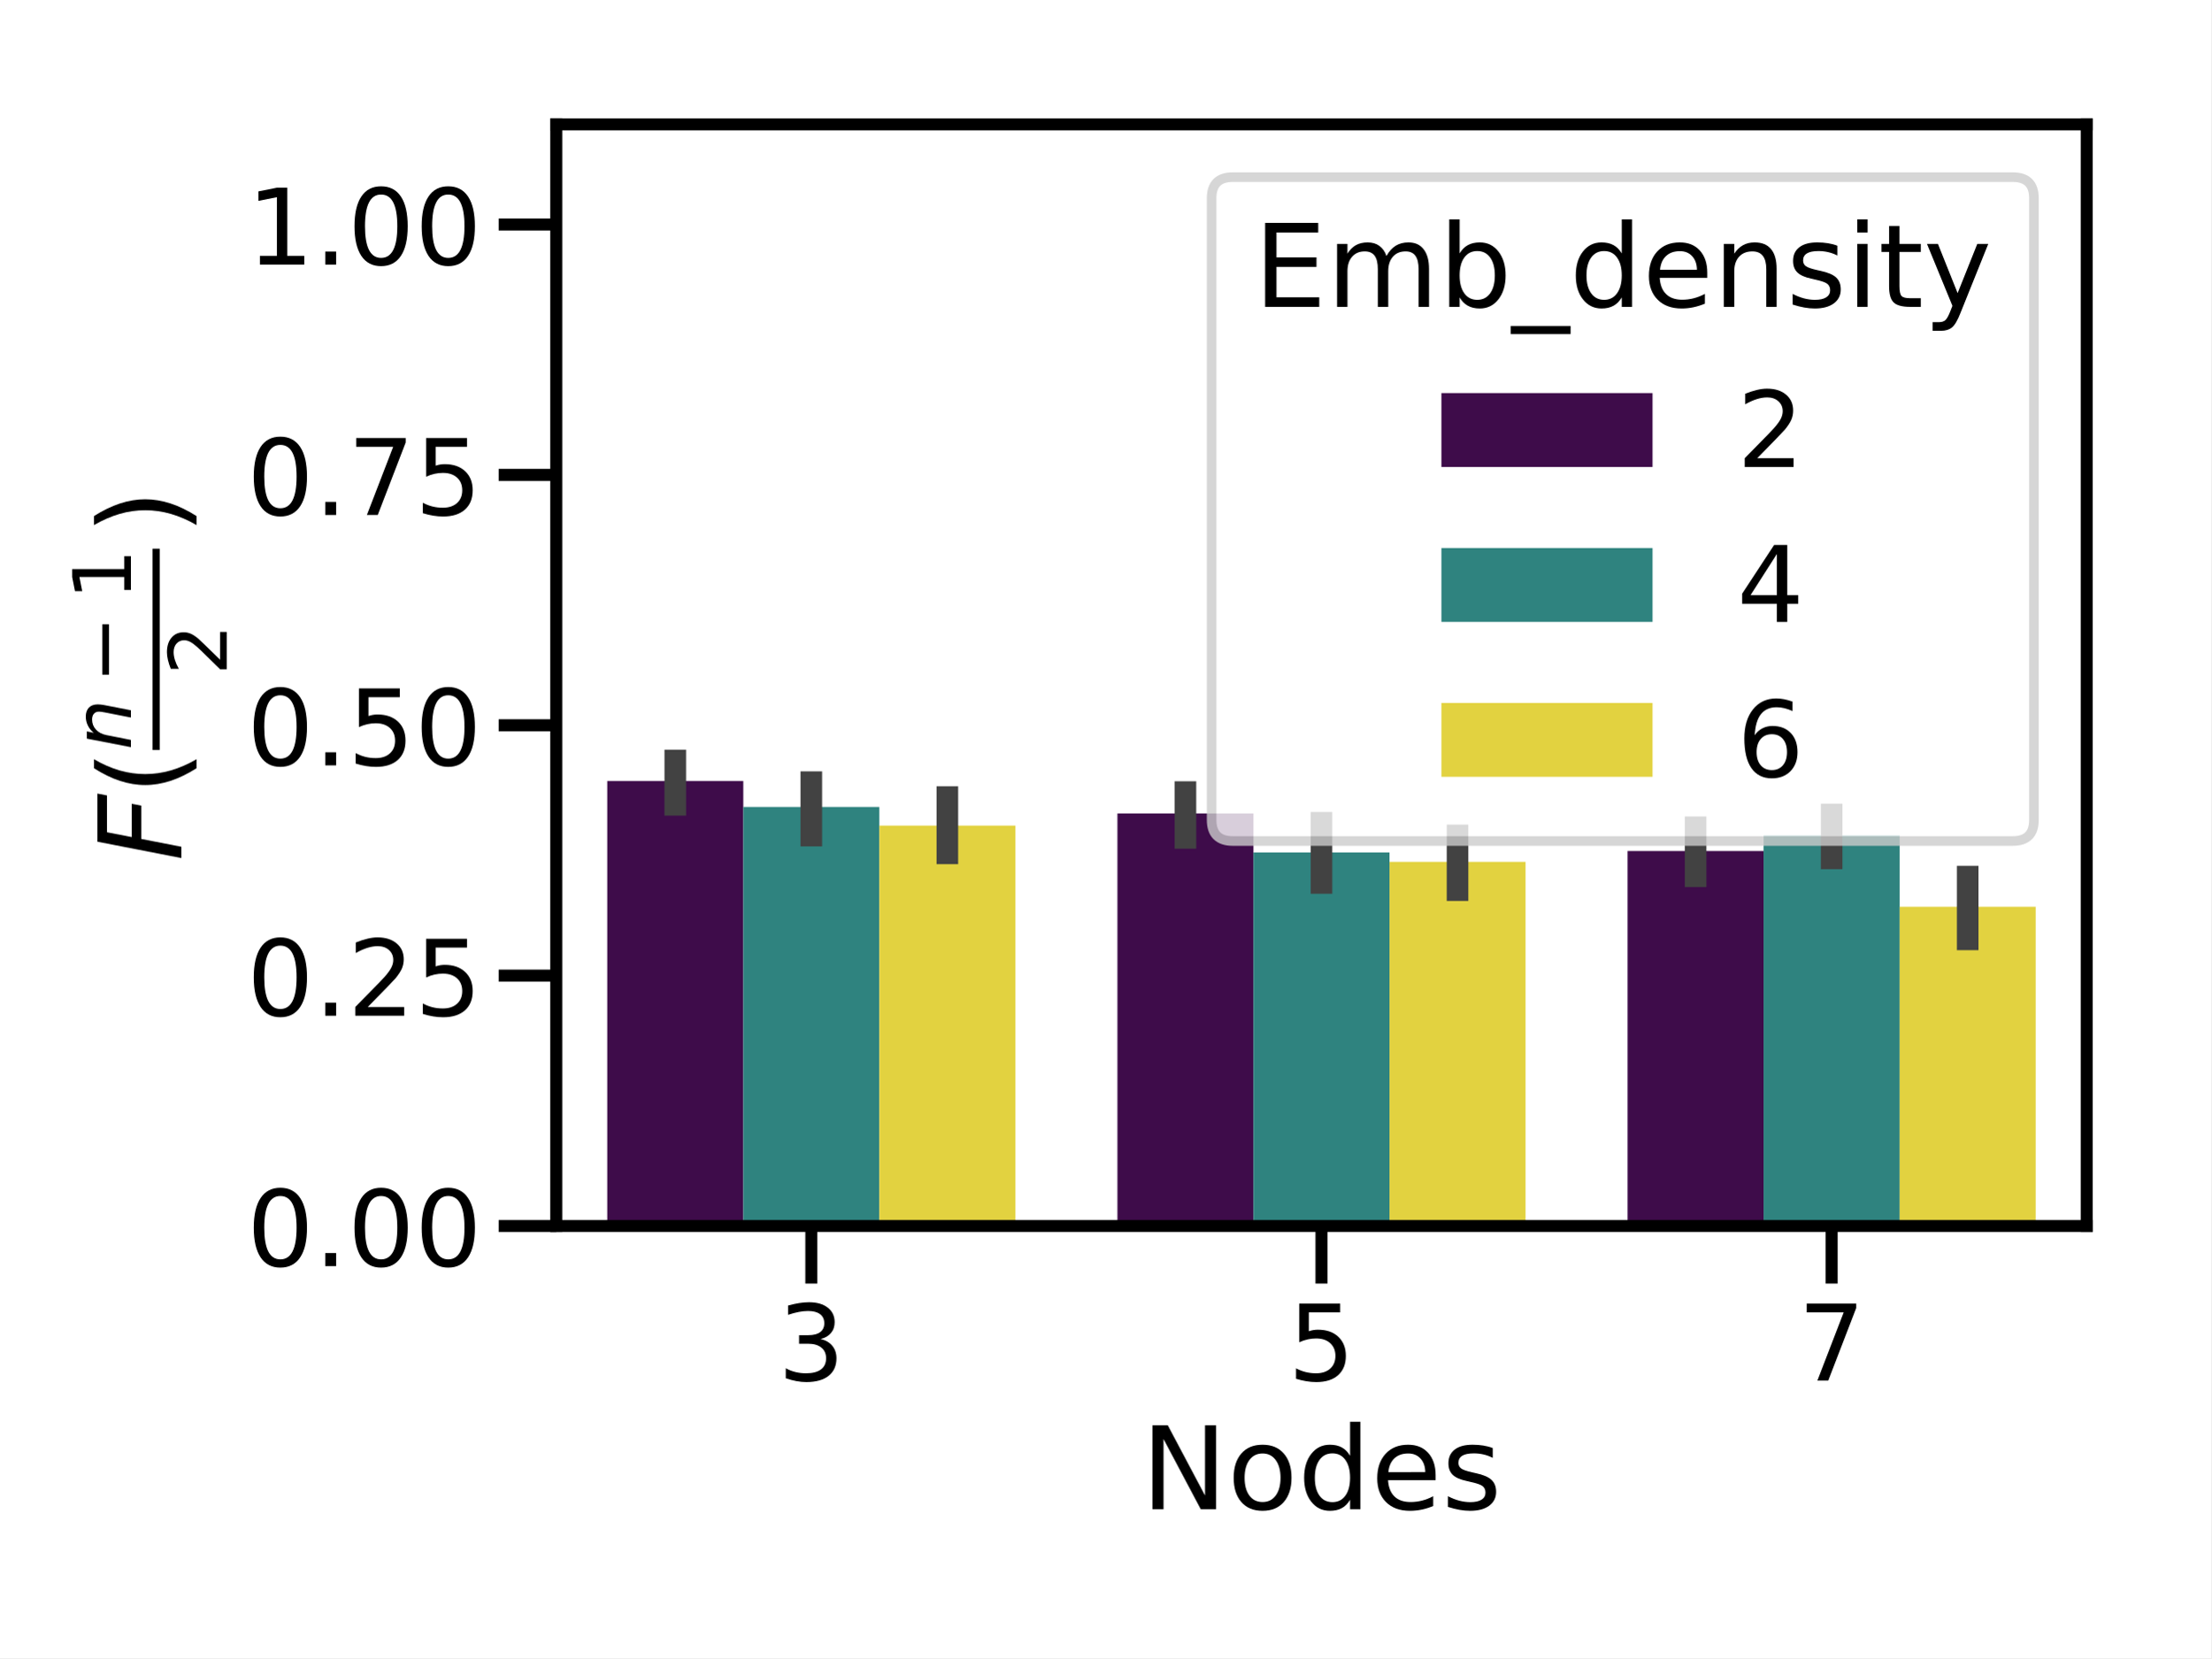
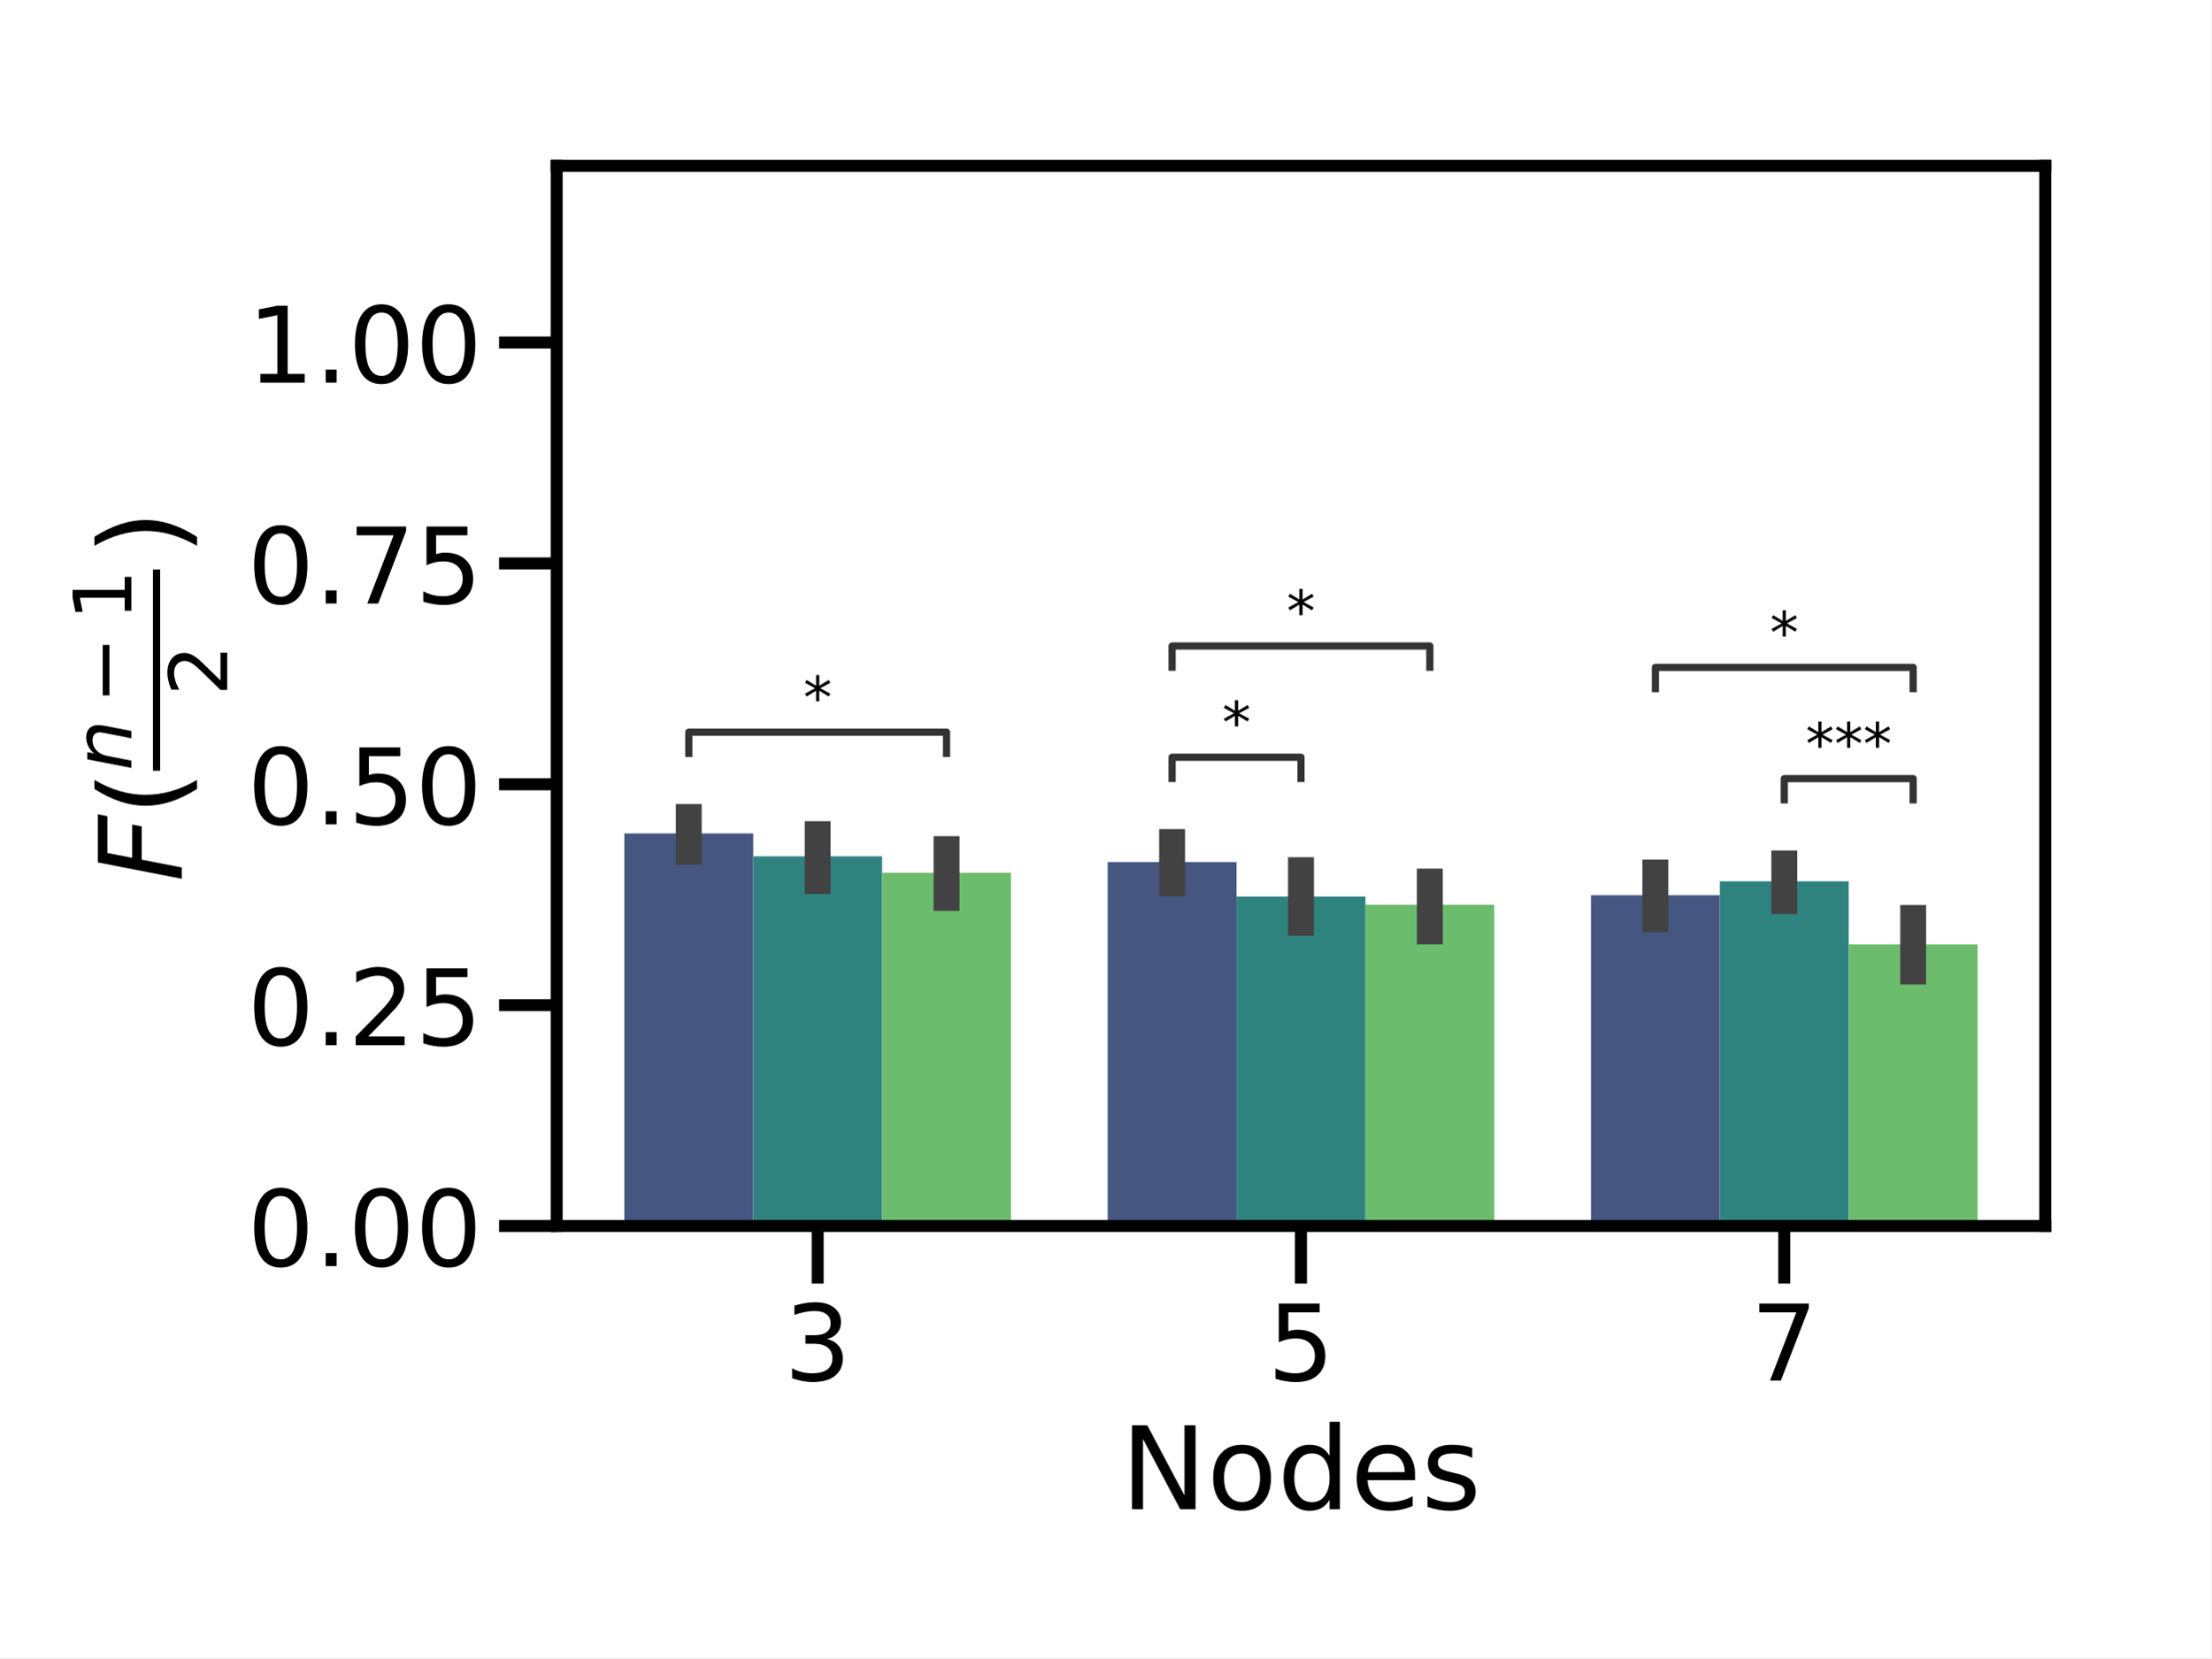
- <svg xmlns="http://www.w3.org/2000/svg" xmlns:xlink="http://www.w3.org/1999/xlink" width="460.8pt" height="345.6pt" viewBox="0 0 460.8 345.6" version="1.1">
+ <svg xmlns="http://www.w3.org/2000/svg" xmlns:xlink="http://www.w3.org/1999/xlink" height="345.6pt" version="1.1" viewBox="0 0 460.8 345.6" width="460.8pt">
  <defs>
-     <style type="text/css">*{stroke-linejoin: round; stroke-linecap: butt}</style>
+     <style type="text/css">
+ *{stroke-linecap:butt;stroke-linejoin:round;}
+   </style>
  </defs>
  <g id="figure_1">
    <g id="patch_1">
-       <path d="M 0 345.6  L 460.8 345.6  L 460.8 0  L 0 0  z " style="fill: #ffffff" />
+       <path d="M 0 345.6  L 460.8 345.6  L 460.8 0  L 0 0  z " style="fill:#ffffff;" />
    </g>
    <g id="axes_1">
      <g id="patch_2">
-         <path d="M 115.92 255.54  L 434.88 255.54  L 434.88 25.92  L 115.92 25.92  z " style="fill: #ffffff" />
+         <path d="M 116.01 255.54  L 426.24 255.54  L 426.24 34.56  L 116.01 34.56  z " style="fill:#ffffff;" />
      </g>
      <g id="patch_3">
-         <path d="M 126.552 255.54  L 154.904 255.54  L 154.904 162.79  L 126.552 162.79  z " clip-path="url(#pcf14f62be0)" style="fill: #3e0c4a" />
+         <path clip-path="url(#pbd3a34a72d)" d="M 130.111 255.54  L 156.971 255.54  L 156.971 173.718  L 130.111 173.718  z " style="fill:#455681;" />
      </g>
      <g id="patch_4">
-         <path d="M 232.872 255.54  L 261.224 255.54  L 261.224 169.549  L 232.872 169.549  z " clip-path="url(#pcf14f62be0)" style="fill: #3e0c4a" />
+         <path clip-path="url(#pbd3a34a72d)" d="M 230.835 255.54  L 257.695 255.54  L 257.695 179.681  L 230.835 179.681  z " style="fill:#455681;" />
      </g>
      <g id="patch_5">
-         <path d="M 339.192 255.54  L 367.544 255.54  L 367.544 177.383  L 339.192 177.383  z " clip-path="url(#pcf14f62be0)" style="fill: #3e0c4a" />
+         <path clip-path="url(#pbd3a34a72d)" d="M 331.559 255.54  L 358.419 255.54  L 358.419 186.592  L 331.559 186.592  z " style="fill:#455681;" />
      </g>
      <g id="patch_6">
-         <path d="M 154.904 255.54  L 183.256 255.54  L 183.256 168.194  L 154.904 168.194  z " clip-path="url(#pcf14f62be0)" style="fill: #2f837f" />
+         <path clip-path="url(#pbd3a34a72d)" d="M 156.971 255.54  L 183.831 255.54  L 183.831 178.485  L 156.971 178.485  z " style="fill:#2f837f;" />
      </g>
      <g id="patch_7">
-         <path d="M 261.224 255.54  L 289.576 255.54  L 289.576 177.687  L 261.224 177.687  z " clip-path="url(#pcf14f62be0)" style="fill: #2f837f" />
+         <path clip-path="url(#pbd3a34a72d)" d="M 257.695 255.54  L 284.555 255.54  L 284.555 186.86  L 257.695 186.86  z " style="fill:#2f837f;" />
      </g>
      <g id="patch_8">
-         <path d="M 367.544 255.54  L 395.896 255.54  L 395.896 174.103  L 367.544 174.103  z " clip-path="url(#pcf14f62be0)" style="fill: #2f837f" />
+         <path clip-path="url(#pbd3a34a72d)" d="M 358.419 255.54  L 385.279 255.54  L 385.279 183.699  L 358.419 183.699  z " style="fill:#2f837f;" />
      </g>
      <g id="patch_9">
-         <path d="M 183.256 255.54  L 211.608 255.54  L 211.608 172.083  L 183.256 172.083  z " clip-path="url(#pcf14f62be0)" style="fill: #e2d240" />
+         <path clip-path="url(#pbd3a34a72d)" d="M 183.831 255.54  L 210.691 255.54  L 210.691 181.916  L 183.831 181.916  z " style="fill:#6cbc6e;" />
      </g>
      <g id="patch_10">
-         <path d="M 289.576 255.54  L 317.928 255.54  L 317.928 179.64  L 289.576 179.64  z " clip-path="url(#pcf14f62be0)" style="fill: #e2d240" />
+         <path clip-path="url(#pbd3a34a72d)" d="M 284.555 255.54  L 311.415 255.54  L 311.415 188.583  L 284.555 188.583  z " style="fill:#6cbc6e;" />
      </g>
      <g id="patch_11">
-         <path d="M 395.896 255.54  L 424.248 255.54  L 424.248 189.004  L 395.896 189.004  z " clip-path="url(#pcf14f62be0)" style="fill: #e2d240" />
-       </g>
-       <g id="patch_12">
-         <path d="M 169.08 255.54  L 169.08 255.54  L 169.08 255.54  L 169.08 255.54  z " clip-path="url(#pcf14f62be0)" style="fill: #3e0c4a" />
-       </g>
-       <g id="patch_13">
-         <path d="M 169.08 255.54  L 169.08 255.54  L 169.08 255.54  L 169.08 255.54  z " clip-path="url(#pcf14f62be0)" style="fill: #2f837f" />
-       </g>
-       <g id="patch_14">
-         <path d="M 169.08 255.54  L 169.08 255.54  L 169.08 255.54  L 169.08 255.54  z " clip-path="url(#pcf14f62be0)" style="fill: #e2d240" />
+         <path clip-path="url(#pbd3a34a72d)" d="M 385.279 255.54  L 412.139 255.54  L 412.139 196.843  L 385.279 196.843  z " style="fill:#6cbc6e;" />
      </g>
      <g id="matplotlib.axis_1">
        <g id="xtick_1">
          <g id="line2d_1">
            <defs>
-               <path id="macadb62f24" d="M 0 0  L 0 12  " style="stroke: #000000; stroke-width: 2.5" />
-             </defs>
-             <g>
-               <use xlink:href="#macadb62f24" x="169.08" y="255.54" style="stroke: #000000; stroke-width: 2.5" />
+               <path d="M 0 0  L 0 12  " id="m60cbfe3cfe" style="stroke:#000000;stroke-width:2.5;" />
+             </defs>
+             <g>
+               <use style="stroke:#000000;stroke-width:2.5;" x="170.401" xlink:href="#m60cbfe3cfe" y="255.54" />
            </g>
          </g>
          <g id="text_1">
-             <g transform="translate(162.0813 287.7566) scale(0.22 -0.22)">
-               <defs>
-                 <path id="DejaVuSans-33" d="M 2597 2516  Q 3050 2419 3304 2112  Q 3559 1806 3559 1356  Q 3559 666 3084 287  Q 2609 -91 1734 -91  Q 1441 -91 1130 -33  Q 819 25 488 141  L 488 750  Q 750 597 1062 519  Q 1375 441 1716 441  Q 2309 441 2620 675  Q 2931 909 2931 1356  Q 2931 1769 2642 2001  Q 2353 2234 1838 2234  L 1294 2234  L 1294 2753  L 1863 2753  Q 2328 2753 2575 2939  Q 2822 3125 2822 3475  Q 2822 3834 2567 4026  Q 2313 4219 1838 4219  Q 1578 4219 1281 4162  Q 984 4106 628 3988  L 628 4550  Q 988 4650 1302 4700  Q 1616 4750 1894 4750  Q 2613 4750 3031 4423  Q 3450 4097 3450 3541  Q 3450 3153 3228 2886  Q 3006 2619 2597 2516  z " transform="scale(0.015625)" />
-               </defs>
+             <defs>
+               <path d="M 40.578 39.312  Q 47.656 37.797 51.625 33  Q 55.609 28.219 55.609 21.188  Q 55.609 10.406 48.188 4.484  Q 40.766 -1.422 27.094 -1.422  Q 22.516 -1.422 17.656 -0.516  Q 12.797 0.391 7.625 2.203  L 7.625 11.719  Q 11.719 9.328 16.594 8.109  Q 21.484 6.891 26.812 6.891  Q 36.078 6.891 40.938 10.547  Q 45.797 14.203 45.797 21.188  Q 45.797 27.641 41.281 31.266  Q 36.766 34.906 28.719 34.906  L 20.219 34.906  L 20.219 43.016  L 29.109 43.016  Q 36.375 43.016 40.234 45.922  Q 44.094 48.828 44.094 54.297  Q 44.094 59.906 40.109 62.906  Q 36.141 65.922 28.719 65.922  Q 24.656 65.922 20.016 65.031  Q 15.375 64.156 9.812 62.312  L 9.812 71.094  Q 15.438 72.656 20.344 73.438  Q 25.25 74.219 29.594 74.219  Q 40.828 74.219 47.359 69.109  Q 53.906 64.016 53.906 55.328  Q 53.906 49.266 50.438 45.094  Q 46.969 40.922 40.578 39.312  z " id="DejaVuSans-33" />
+             </defs>
+             <g transform="translate(163.4022 287.7566)scale(0.22 -0.22)">
              <use xlink:href="#DejaVuSans-33" />
            </g>
          </g>
        </g>
        <g id="xtick_2">
          <g id="line2d_2">
            <g>
-               <use xlink:href="#macadb62f24" x="275.4" y="255.54" style="stroke: #000000; stroke-width: 2.5" />
+               <use style="stroke:#000000;stroke-width:2.5;" x="271.125" xlink:href="#m60cbfe3cfe" y="255.54" />
            </g>
          </g>
          <g id="text_2">
-             <g transform="translate(268.4013 287.7566) scale(0.22 -0.22)">
-               <defs>
-                 <path id="DejaVuSans-35" d="M 691 4666  L 3169 4666  L 3169 4134  L 1269 4134  L 1269 2991  Q 1406 3038 1543 3061  Q 1681 3084 1819 3084  Q 2600 3084 3056 2656  Q 3513 2228 3513 1497  Q 3513 744 3044 326  Q 2575 -91 1722 -91  Q 1428 -91 1123 -41  Q 819 9 494 109  L 494 744  Q 775 591 1075 516  Q 1375 441 1709 441  Q 2250 441 2565 725  Q 2881 1009 2881 1497  Q 2881 1984 2565 2268  Q 2250 2553 1709 2553  Q 1456 2553 1204 2497  Q 953 2441 691 2322  L 691 4666  z " transform="scale(0.015625)" />
-               </defs>
+             <defs>
+               <path d="M 10.797 72.906  L 49.516 72.906  L 49.516 64.594  L 19.828 64.594  L 19.828 46.734  Q 21.969 47.469 24.109 47.828  Q 26.266 48.188 28.422 48.188  Q 40.625 48.188 47.75 41.5  Q 54.891 34.812 54.891 23.391  Q 54.891 11.625 47.562 5.094  Q 40.234 -1.422 26.906 -1.422  Q 22.312 -1.422 17.547 -0.641  Q 12.797 0.141 7.719 1.703  L 7.719 11.625  Q 12.109 9.234 16.797 8.062  Q 21.484 6.891 26.703 6.891  Q 35.156 6.891 40.078 11.328  Q 45.016 15.766 45.016 23.391  Q 45.016 31 40.078 35.438  Q 35.156 39.891 26.703 39.891  Q 22.75 39.891 18.812 39.016  Q 14.891 38.141 10.797 36.281  z " id="DejaVuSans-35" />
+             </defs>
+             <g transform="translate(264.1263 287.7566)scale(0.22 -0.22)">
              <use xlink:href="#DejaVuSans-35" />
            </g>
          </g>
        </g>
        <g id="xtick_3">
          <g id="line2d_3">
            <g>
-               <use xlink:href="#macadb62f24" x="381.72" y="255.54" style="stroke: #000000; stroke-width: 2.5" />
+               <use style="stroke:#000000;stroke-width:2.5;" x="371.849" xlink:href="#m60cbfe3cfe" y="255.54" />
            </g>
          </g>
          <g id="text_3">
-             <g transform="translate(374.7212 287.7566) scale(0.22 -0.22)">
-               <defs>
-                 <path id="DejaVuSans-37" d="M 525 4666  L 3525 4666  L 3525 4397  L 1831 0  L 1172 0  L 2766 4134  L 525 4134  L 525 4666  z " transform="scale(0.015625)" />
-               </defs>
+             <defs>
+               <path d="M 8.203 72.906  L 55.078 72.906  L 55.078 68.703  L 28.609 0  L 18.312 0  L 43.219 64.594  L 8.203 64.594  z " id="DejaVuSans-37" />
+             </defs>
+             <g transform="translate(364.8503 287.7566)scale(0.22 -0.22)">
              <use xlink:href="#DejaVuSans-37" />
            </g>
          </g>
        </g>
        <g id="text_4">
-           <g transform="translate(237.8269 314.5681) scale(0.24 -0.24)">
-             <defs>
-               <path id="DejaVuSans-4e" d="M 628 4666  L 1478 4666  L 3547 763  L 3547 4666  L 4159 4666  L 4159 0  L 3309 0  L 1241 3903  L 1241 0  L 628 0  L 628 4666  z " transform="scale(0.015625)" />
-               <path id="DejaVuSans-6f" d="M 1959 3097  Q 1497 3097 1228 2736  Q 959 2375 959 1747  Q 959 1119 1226 758  Q 1494 397 1959 397  Q 2419 397 2687 759  Q 2956 1122 2956 1747  Q 2956 2369 2687 2733  Q 2419 3097 1959 3097  z M 1959 3584  Q 2709 3584 3137 3096  Q 3566 2609 3566 1747  Q 3566 888 3137 398  Q 2709 -91 1959 -91  Q 1206 -91 779 398  Q 353 888 353 1747  Q 353 2609 779 3096  Q 1206 3584 1959 3584  z " transform="scale(0.015625)" />
-               <path id="DejaVuSans-64" d="M 2906 2969  L 2906 4863  L 3481 4863  L 3481 0  L 2906 0  L 2906 525  Q 2725 213 2448 61  Q 2172 -91 1784 -91  Q 1150 -91 751 415  Q 353 922 353 1747  Q 353 2572 751 3078  Q 1150 3584 1784 3584  Q 2172 3584 2448 3432  Q 2725 3281 2906 2969  z M 947 1747  Q 947 1113 1208 752  Q 1469 391 1925 391  Q 2381 391 2643 752  Q 2906 1113 2906 1747  Q 2906 2381 2643 2742  Q 2381 3103 1925 3103  Q 1469 3103 1208 2742  Q 947 2381 947 1747  z " transform="scale(0.015625)" />
-               <path id="DejaVuSans-65" d="M 3597 1894  L 3597 1613  L 953 1613  Q 991 1019 1311 708  Q 1631 397 2203 397  Q 2534 397 2845 478  Q 3156 559 3463 722  L 3463 178  Q 3153 47 2828 -22  Q 2503 -91 2169 -91  Q 1331 -91 842 396  Q 353 884 353 1716  Q 353 2575 817 3079  Q 1281 3584 2069 3584  Q 2775 3584 3186 3129  Q 3597 2675 3597 1894  z M 3022 2063  Q 3016 2534 2758 2815  Q 2500 3097 2075 3097  Q 1594 3097 1305 2825  Q 1016 2553 972 2059  L 3022 2063  z " transform="scale(0.015625)" />
-               <path id="DejaVuSans-73" d="M 2834 3397  L 2834 2853  Q 2591 2978 2328 3040  Q 2066 3103 1784 3103  Q 1356 3103 1142 2972  Q 928 2841 928 2578  Q 928 2378 1081 2264  Q 1234 2150 1697 2047  L 1894 2003  Q 2506 1872 2764 1633  Q 3022 1394 3022 966  Q 3022 478 2636 193  Q 2250 -91 1575 -91  Q 1294 -91 989 -36  Q 684 19 347 128  L 347 722  Q 666 556 975 473  Q 1284 391 1588 391  Q 1994 391 2212 530  Q 2431 669 2431 922  Q 2431 1156 2273 1281  Q 2116 1406 1581 1522  L 1381 1569  Q 847 1681 609 1914  Q 372 2147 372 2553  Q 372 3047 722 3315  Q 1072 3584 1716 3584  Q 2034 3584 2315 3537  Q 2597 3491 2834 3397  z " transform="scale(0.015625)" />
-             </defs>
+           <defs>
+             <path d="M 9.812 72.906  L 23.094 72.906  L 55.422 11.922  L 55.422 72.906  L 64.984 72.906  L 64.984 0  L 51.703 0  L 19.391 60.984  L 19.391 0  L 9.812 0  z " id="DejaVuSans-4e" />
+             <path d="M 30.609 48.391  Q 23.391 48.391 19.188 42.75  Q 14.984 37.109 14.984 27.297  Q 14.984 17.484 19.156 11.844  Q 23.344 6.203 30.609 6.203  Q 37.797 6.203 41.984 11.859  Q 46.188 17.531 46.188 27.297  Q 46.188 37.016 41.984 42.703  Q 37.797 48.391 30.609 48.391  z M 30.609 56  Q 42.328 56 49.016 48.375  Q 55.719 40.766 55.719 27.297  Q 55.719 13.875 49.016 6.219  Q 42.328 -1.422 30.609 -1.422  Q 18.844 -1.422 12.172 6.219  Q 5.516 13.875 5.516 27.297  Q 5.516 40.766 12.172 48.375  Q 18.844 56 30.609 56  z " id="DejaVuSans-6f" />
+             <path d="M 45.406 46.391  L 45.406 75.984  L 54.391 75.984  L 54.391 0  L 45.406 0  L 45.406 8.203  Q 42.578 3.328 38.25 0.953  Q 33.938 -1.422 27.875 -1.422  Q 17.969 -1.422 11.734 6.484  Q 5.516 14.406 5.516 27.297  Q 5.516 40.188 11.734 48.094  Q 17.969 56 27.875 56  Q 33.938 56 38.25 53.625  Q 42.578 51.266 45.406 46.391  z M 14.797 27.297  Q 14.797 17.391 18.875 11.75  Q 22.953 6.109 30.078 6.109  Q 37.203 6.109 41.297 11.75  Q 45.406 17.391 45.406 27.297  Q 45.406 37.203 41.297 42.844  Q 37.203 48.484 30.078 48.484  Q 22.953 48.484 18.875 42.844  Q 14.797 37.203 14.797 27.297  z " id="DejaVuSans-64" />
+             <path d="M 56.203 29.594  L 56.203 25.203  L 14.891 25.203  Q 15.484 15.922 20.484 11.062  Q 25.484 6.203 34.422 6.203  Q 39.594 6.203 44.453 7.469  Q 49.312 8.734 54.109 11.281  L 54.109 2.781  Q 49.266 0.734 44.188 -0.344  Q 39.109 -1.422 33.891 -1.422  Q 20.797 -1.422 13.156 6.188  Q 5.516 13.812 5.516 26.812  Q 5.516 40.234 12.766 48.109  Q 20.016 56 32.328 56  Q 43.359 56 49.781 48.891  Q 56.203 41.797 56.203 29.594  z M 47.219 32.234  Q 47.125 39.594 43.094 43.984  Q 39.062 48.391 32.422 48.391  Q 24.906 48.391 20.391 44.141  Q 15.875 39.891 15.188 32.172  z " id="DejaVuSans-65" />
+             <path d="M 44.281 53.078  L 44.281 44.578  Q 40.484 46.531 36.375 47.5  Q 32.281 48.484 27.875 48.484  Q 21.188 48.484 17.844 46.438  Q 14.5 44.391 14.5 40.281  Q 14.5 37.156 16.891 35.375  Q 19.281 33.594 26.516 31.984  L 29.594 31.297  Q 39.156 29.25 43.188 25.516  Q 47.219 21.781 47.219 15.094  Q 47.219 7.469 41.188 3.016  Q 35.156 -1.422 24.609 -1.422  Q 20.219 -1.422 15.453 -0.562  Q 10.688 0.297 5.422 2  L 5.422 11.281  Q 10.406 8.688 15.234 7.391  Q 20.062 6.109 24.812 6.109  Q 31.156 6.109 34.562 8.281  Q 37.984 10.453 37.984 14.406  Q 37.984 18.062 35.516 20.016  Q 33.062 21.969 24.703 23.781  L 21.578 24.516  Q 13.234 26.266 9.516 29.906  Q 5.812 33.547 5.812 39.891  Q 5.812 47.609 11.281 51.797  Q 16.75 56 26.812 56  Q 31.781 56 36.172 55.266  Q 40.578 54.547 44.281 53.078  z " id="DejaVuSans-73" />
+           </defs>
+           <g transform="translate(233.5519 314.5681)scale(0.24 -0.24)">
            <use xlink:href="#DejaVuSans-4e" />
-             <use xlink:href="#DejaVuSans-6f" x="74.805" />
-             <use xlink:href="#DejaVuSans-64" x="135.986" />
-             <use xlink:href="#DejaVuSans-65" x="199.463" />
-             <use xlink:href="#DejaVuSans-73" x="260.986" />
+             <use x="74.805" xlink:href="#DejaVuSans-6f" />
+             <use x="135.986" xlink:href="#DejaVuSans-64" />
+             <use x="199.463" xlink:href="#DejaVuSans-65" />
+             <use x="260.986" xlink:href="#DejaVuSans-73" />
          </g>
        </g>
      </g>
      <g id="matplotlib.axis_2">
        <g id="ytick_1">
          <g id="line2d_4">
            <defs>
-               <path id="mbd1f834859" d="M 0 0  L -12 0  " style="stroke: #000000; stroke-width: 2.5" />
-             </defs>
-             <g>
-               <use xlink:href="#mbd1f834859" x="115.92" y="255.54" style="stroke: #000000; stroke-width: 2.5" />
+               <path d="M 0 0  L -12 0  " id="m565d8f0ee7" style="stroke:#000000;stroke-width:2.5;" />
+             </defs>
+             <g>
+               <use style="stroke:#000000;stroke-width:2.5;" x="116.01" xlink:href="#m565d8f0ee7" y="255.54" />
            </g>
          </g>
          <g id="text_5">
-             <g transform="translate(51.43563 263.8983) scale(0.22 -0.22)">
-               <defs>
-                 <path id="DejaVuSans-30" d="M 2034 4250  Q 1547 4250 1301 3770  Q 1056 3291 1056 2328  Q 1056 1369 1301 889  Q 1547 409 2034 409  Q 2525 409 2770 889  Q 3016 1369 3016 2328  Q 3016 3291 2770 3770  Q 2525 4250 2034 4250  z M 2034 4750  Q 2819 4750 3233 4129  Q 3647 3509 3647 2328  Q 3647 1150 3233 529  Q 2819 -91 2034 -91  Q 1250 -91 836 529  Q 422 1150 422 2328  Q 422 3509 836 4129  Q 1250 4750 2034 4750  z " transform="scale(0.015625)" />
-                 <path id="DejaVuSans-2e" d="M 684 794  L 1344 794  L 1344 0  L 684 0  L 684 794  z " transform="scale(0.015625)" />
-               </defs>
+             <defs>
+               <path d="M 31.781 66.406  Q 24.172 66.406 20.328 58.906  Q 16.5 51.422 16.5 36.375  Q 16.5 21.391 20.328 13.891  Q 24.172 6.391 31.781 6.391  Q 39.453 6.391 43.281 13.891  Q 47.125 21.391 47.125 36.375  Q 47.125 51.422 43.281 58.906  Q 39.453 66.406 31.781 66.406  z M 31.781 74.219  Q 44.047 74.219 50.516 64.516  Q 56.984 54.828 56.984 36.375  Q 56.984 17.969 50.516 8.266  Q 44.047 -1.422 31.781 -1.422  Q 19.531 -1.422 13.062 8.266  Q 6.594 17.969 6.594 36.375  Q 6.594 54.828 13.062 64.516  Q 19.531 74.219 31.781 74.219  z " id="DejaVuSans-30" />
+               <path d="M 10.688 12.406  L 21 12.406  L 21 0  L 10.688 0  z " id="DejaVuSans-2e" />
+             </defs>
+             <g transform="translate(51.52562 263.8983)scale(0.22 -0.22)">
              <use xlink:href="#DejaVuSans-30" />
-               <use xlink:href="#DejaVuSans-2e" x="63.623" />
-               <use xlink:href="#DejaVuSans-30" x="95.41" />
-               <use xlink:href="#DejaVuSans-30" x="159.033" />
+               <use x="63.623" xlink:href="#DejaVuSans-2e" />
+               <use x="95.41" xlink:href="#DejaVuSans-30" />
+               <use x="159.033" xlink:href="#DejaVuSans-30" />
            </g>
          </g>
        </g>
        <g id="ytick_2">
          <g id="line2d_5">
            <g>
-               <use xlink:href="#mbd1f834859" x="115.92" y="203.354" style="stroke: #000000; stroke-width: 2.5" />
+               <use style="stroke:#000000;stroke-width:2.5;" x="116.01" xlink:href="#m565d8f0ee7" y="209.502" />
            </g>
          </g>
          <g id="text_6">
-             <g transform="translate(51.43563 211.7119) scale(0.22 -0.22)">
-               <defs>
-                 <path id="DejaVuSans-32" d="M 1228 531  L 3431 531  L 3431 0  L 469 0  L 469 531  Q 828 903 1448 1529  Q 2069 2156 2228 2338  Q 2531 2678 2651 2914  Q 2772 3150 2772 3378  Q 2772 3750 2511 3984  Q 2250 4219 1831 4219  Q 1534 4219 1204 4116  Q 875 4013 500 3803  L 500 4441  Q 881 4594 1212 4672  Q 1544 4750 1819 4750  Q 2544 4750 2975 4387  Q 3406 4025 3406 3419  Q 3406 3131 3298 2873  Q 3191 2616 2906 2266  Q 2828 2175 2409 1742  Q 1991 1309 1228 531  z " transform="scale(0.015625)" />
-               </defs>
+             <defs>
+               <path d="M 19.188 8.297  L 53.609 8.297  L 53.609 0  L 7.328 0  L 7.328 8.297  Q 12.938 14.109 22.625 23.891  Q 32.328 33.688 34.812 36.531  Q 39.547 41.844 41.422 45.531  Q 43.312 49.219 43.312 52.781  Q 43.312 58.594 39.234 62.25  Q 35.156 65.922 28.609 65.922  Q 23.969 65.922 18.812 64.312  Q 13.672 62.703 7.812 59.422  L 7.812 69.391  Q 13.766 71.781 18.938 73  Q 24.125 74.219 28.422 74.219  Q 39.75 74.219 46.484 68.547  Q 53.219 62.891 53.219 53.422  Q 53.219 48.922 51.531 44.891  Q 49.859 40.875 45.406 35.406  Q 44.188 33.984 37.641 27.219  Q 31.109 20.453 19.188 8.297  z " id="DejaVuSans-32" />
+             </defs>
+             <g transform="translate(51.52562 217.8608)scale(0.22 -0.22)">
              <use xlink:href="#DejaVuSans-30" />
-               <use xlink:href="#DejaVuSans-2e" x="63.623" />
-               <use xlink:href="#DejaVuSans-32" x="95.41" />
-               <use xlink:href="#DejaVuSans-35" x="159.033" />
+               <use x="63.623" xlink:href="#DejaVuSans-2e" />
+               <use x="95.41" xlink:href="#DejaVuSans-32" />
+               <use x="159.033" xlink:href="#DejaVuSans-35" />
            </g>
          </g>
        </g>
        <g id="ytick_3">
          <g id="line2d_6">
            <g>
-               <use xlink:href="#mbd1f834859" x="115.92" y="151.167" style="stroke: #000000; stroke-width: 2.5" />
+               <use style="stroke:#000000;stroke-width:2.5;" x="116.01" xlink:href="#m565d8f0ee7" y="163.465" />
            </g>
          </g>
          <g id="text_7">
-             <g transform="translate(51.43563 159.5256) scale(0.22 -0.22)">
+             <g transform="translate(51.52562 171.8233)scale(0.22 -0.22)">
              <use xlink:href="#DejaVuSans-30" />
-               <use xlink:href="#DejaVuSans-2e" x="63.623" />
-               <use xlink:href="#DejaVuSans-35" x="95.41" />
-               <use xlink:href="#DejaVuSans-30" x="159.033" />
+               <use x="63.623" xlink:href="#DejaVuSans-2e" />
+               <use x="95.41" xlink:href="#DejaVuSans-35" />
+               <use x="159.033" xlink:href="#DejaVuSans-30" />
            </g>
          </g>
        </g>
        <g id="ytick_4">
          <g id="line2d_7">
            <g>
-               <use xlink:href="#mbd1f834859" x="115.92" y="98.981" style="stroke: #000000; stroke-width: 2.5" />
+               <use style="stroke:#000000;stroke-width:2.5;" x="116.01" xlink:href="#m565d8f0ee7" y="117.427" />
            </g>
          </g>
          <g id="text_8">
-             <g transform="translate(51.43563 107.3392) scale(0.22 -0.22)">
+             <g transform="translate(51.52562 125.7858)scale(0.22 -0.22)">
              <use xlink:href="#DejaVuSans-30" />
-               <use xlink:href="#DejaVuSans-2e" x="63.623" />
-               <use xlink:href="#DejaVuSans-37" x="95.41" />
-               <use xlink:href="#DejaVuSans-35" x="159.033" />
+               <use x="63.623" xlink:href="#DejaVuSans-2e" />
+               <use x="95.41" xlink:href="#DejaVuSans-37" />
+               <use x="159.033" xlink:href="#DejaVuSans-35" />
            </g>
          </g>
        </g>
        <g id="ytick_5">
          <g id="line2d_8">
            <g>
-               <use xlink:href="#mbd1f834859" x="115.92" y="46.795" style="stroke: #000000; stroke-width: 2.5" />
+               <use style="stroke:#000000;stroke-width:2.5;" x="116.01" xlink:href="#m565d8f0ee7" y="71.39" />
            </g>
          </g>
          <g id="text_9">
-             <g transform="translate(51.43563 55.15283) scale(0.22 -0.22)">
-               <defs>
-                 <path id="DejaVuSans-31" d="M 794 531  L 1825 531  L 1825 4091  L 703 3866  L 703 4441  L 1819 4666  L 2450 4666  L 2450 531  L 3481 531  L 3481 0  L 794 0  L 794 531  z " transform="scale(0.015625)" />
-               </defs>
+             <defs>
+               <path d="M 12.406 8.297  L 28.516 8.297  L 28.516 63.922  L 10.984 60.406  L 10.984 69.391  L 28.422 72.906  L 38.281 72.906  L 38.281 8.297  L 54.391 8.297  L 54.391 0  L 12.406 0  z " id="DejaVuSans-31" />
+             </defs>
+             <g transform="translate(51.52562 79.74828)scale(0.22 -0.22)">
              <use xlink:href="#DejaVuSans-31" />
-               <use xlink:href="#DejaVuSans-2e" x="63.623" />
-               <use xlink:href="#DejaVuSans-30" x="95.41" />
-               <use xlink:href="#DejaVuSans-30" x="159.033" />
+               <use x="63.623" xlink:href="#DejaVuSans-2e" />
+               <use x="95.41" xlink:href="#DejaVuSans-30" />
+               <use x="159.033" xlink:href="#DejaVuSans-30" />
            </g>
          </g>
        </g>
        <g id="text_10">
-           <g transform="translate(37.83563 179.49) rotate(-90) scale(0.24 -0.24)">
-             <defs>
-               <path id="DejaVuSans-Oblique-46" d="M 1081 4666  L 3756 4666  L 3653 4134  L 1606 4134  L 1338 2759  L 3188 2759  L 3084 2228  L 1234 2228  L 800 0  L 172 0  L 1081 4666  z " transform="scale(0.015625)" />
-               <path id="DejaVuSans-28" d="M 1984 4856  Q 1566 4138 1362 3434  Q 1159 2731 1159 2009  Q 1159 1288 1364 580  Q 1569 -128 1984 -844  L 1484 -844  Q 1016 -109 783 600  Q 550 1309 550 2009  Q 550 2706 781 3412  Q 1013 4119 1484 4856  L 1984 4856  z " transform="scale(0.015625)" />
-               <path id="DejaVuSans-Oblique-6e" d="M 3566 2113  L 3156 0  L 2578 0  L 2988 2091  Q 3016 2238 3031 2350  Q 3047 2463 3047 2528  Q 3047 2791 2881 2937  Q 2716 3084 2419 3084  Q 1956 3084 1622 2776  Q 1288 2469 1184 1941  L 800 0  L 225 0  L 903 3500  L 1478 3500  L 1363 2950  Q 1603 3253 1940 3418  Q 2278 3584 2650 3584  Q 3113 3584 3367 3334  Q 3622 3084 3622 2631  Q 3622 2519 3608 2391  Q 3594 2263 3566 2113  z " transform="scale(0.015625)" />
-               <path id="DejaVuSans-2212" d="M 678 2272  L 4684 2272  L 4684 1741  L 678 1741  L 678 2272  z " transform="scale(0.015625)" />
-               <path id="DejaVuSans-29" d="M 513 4856  L 1013 4856  Q 1481 4119 1714 3412  Q 1947 2706 1947 2009  Q 1947 1309 1714 600  Q 1481 -109 1013 -844  L 513 -844  Q 928 -128 1133 580  Q 1338 1288 1338 2009  Q 1338 2731 1133 3434  Q 928 4138 513 4856  z " transform="scale(0.015625)" />
-             </defs>
-             <use xlink:href="#DejaVuSans-Oblique-46" transform="translate(0 0.16875)" />
-             <use xlink:href="#DejaVuSans-28" transform="translate(57.51953 0.16875)" />
-             <use xlink:href="#DejaVuSans-Oblique-6e" transform="translate(96.5332 43.96563) scale(0.7)" />
-             <use xlink:href="#DejaVuSans-2212" transform="translate(154.5361 43.96563) scale(0.7)" />
-             <use xlink:href="#DejaVuSans-31" transform="translate(226.8262 43.96563) scale(0.7)" />
-             <use xlink:href="#DejaVuSans-32" transform="translate(161.5332 -39.2375) scale(0.7)" />
-             <use xlink:href="#DejaVuSans-29" transform="translate(283.8623 0.16875)" />
+           <defs>
+             <path d="M 16.891 72.906  L 58.688 72.906  L 57.078 64.594  L 25.094 64.594  L 20.906 43.109  L 49.812 43.109  L 48.188 34.812  L 19.281 34.812  L 12.5 0  L 2.688 0  z " id="DejaVuSans-Oblique-46" />
+             <path d="M 31 75.875  Q 24.469 64.656 21.281 53.656  Q 18.109 42.672 18.109 31.391  Q 18.109 20.125 21.312 9.062  Q 24.516 -2 31 -13.188  L 23.188 -13.188  Q 15.875 -1.703 12.234 9.375  Q 8.594 20.453 8.594 31.391  Q 8.594 42.281 12.203 53.312  Q 15.828 64.359 23.188 75.875  z " id="DejaVuSans-28" />
+             <path d="M 55.719 33.016  L 49.312 0  L 40.281 0  L 46.688 32.672  Q 47.125 34.969 47.359 36.719  Q 47.609 38.484 47.609 39.5  Q 47.609 43.609 45.016 45.891  Q 42.438 48.188 37.797 48.188  Q 30.562 48.188 25.344 43.375  Q 20.125 38.578 18.5 30.328  L 12.5 0  L 3.516 0  L 14.109 54.688  L 23.094 54.688  L 21.297 46.094  Q 25.047 50.828 30.312 53.406  Q 35.594 56 41.406 56  Q 48.641 56 52.609 52.094  Q 56.594 48.188 56.594 41.109  Q 56.594 39.359 56.375 37.359  Q 56.156 35.359 55.719 33.016  z " id="DejaVuSans-Oblique-6e" />
+             <path d="M 10.594 35.5  L 73.188 35.5  L 73.188 27.203  L 10.594 27.203  z " id="DejaVuSans-2212" />
+             <path d="M 8.016 75.875  L 15.828 75.875  Q 23.141 64.359 26.781 53.312  Q 30.422 42.281 30.422 31.391  Q 30.422 20.453 26.781 9.375  Q 23.141 -1.703 15.828 -13.188  L 8.016 -13.188  Q 14.5 -2 17.703 9.062  Q 20.906 20.125 20.906 31.391  Q 20.906 42.672 17.703 53.656  Q 14.5 64.656 8.016 75.875  z " id="DejaVuSans-29" />
+           </defs>
+           <g transform="translate(37.92562 183.81)rotate(-90)scale(0.24 -0.24)">
+             <use transform="translate(0 0.16875)" xlink:href="#DejaVuSans-Oblique-46" />
+             <use transform="translate(57.51953 0.16875)" xlink:href="#DejaVuSans-28" />
+             <use transform="translate(96.5332 43.96563)scale(0.7)" xlink:href="#DejaVuSans-Oblique-6e" />
+             <use transform="translate(154.5361 43.96563)scale(0.7)" xlink:href="#DejaVuSans-2212" />
+             <use transform="translate(226.8262 43.96563)scale(0.7)" xlink:href="#DejaVuSans-31" />
+             <use transform="translate(161.5332 -39.2375)scale(0.7)" xlink:href="#DejaVuSans-32" />
+             <use transform="translate(283.8623 0.16875)" xlink:href="#DejaVuSans-29" />
            <path d="M 96.533 18.966  L 96.533 25.216  L 271.362 25.216  L 271.362 18.966  L 96.533 18.966  z " />
          </g>
        </g>
      </g>
      <g id="line2d_9">
-         <path d="M 140.728 167.758  L 140.728 158.505  " clip-path="url(#pcf14f62be0)" style="fill: none; stroke: #424242; stroke-width: 4.5; stroke-linecap: square" />
+         <path clip-path="url(#pbd3a34a72d)" d="M 143.541 177.542  L 143.541 170.288  " style="fill:none;stroke:#424242;stroke-linecap:square;stroke-width:5.4;" />
      </g>
      <g id="line2d_10">
-         <path d="M 247.048 174.643  L 247.048 165.092  " clip-path="url(#pcf14f62be0)" style="fill: none; stroke: #424242; stroke-width: 4.5; stroke-linecap: square" />
+         <path clip-path="url(#pbd3a34a72d)" d="M 244.265 184.129  L 244.265 175.511  " style="fill:none;stroke:#424242;stroke-linecap:square;stroke-width:5.4;" />
      </g>
      <g id="line2d_11">
-         <path d="M 353.368 182.649  L 353.368 172.422  " clip-path="url(#pcf14f62be0)" style="fill: none; stroke: #424242; stroke-width: 4.5; stroke-linecap: square" />
+         <path clip-path="url(#pbd3a34a72d)" d="M 344.989 191.621  L 344.989 181.871  " style="fill:none;stroke:#424242;stroke-linecap:square;stroke-width:5.4;" />
      </g>
      <g id="line2d_12">
-         <path d="M 169.08 174.174  L 169.08 163.027  " clip-path="url(#pcf14f62be0)" style="fill: none; stroke: #424242; stroke-width: 4.5; stroke-linecap: square" />
+         <path clip-path="url(#pbd3a34a72d)" d="M 170.401 183.652  L 170.401 173.862  " style="fill:none;stroke:#424242;stroke-linecap:square;stroke-width:5.4;" />
      </g>
      <g id="line2d_13">
-         <path d="M 275.4 184.04  L 275.4 171.487  " clip-path="url(#pcf14f62be0)" style="fill: none; stroke: #424242; stroke-width: 4.5; stroke-linecap: square" />
+         <path clip-path="url(#pbd3a34a72d)" d="M 271.125 192.345  L 271.125 181.367  " style="fill:none;stroke:#424242;stroke-linecap:square;stroke-width:5.4;" />
      </g>
      <g id="line2d_14">
-         <path d="M 381.72 178.911  L 381.72 169.763  " clip-path="url(#pcf14f62be0)" style="fill: none; stroke: #424242; stroke-width: 4.5; stroke-linecap: square" />
+         <path clip-path="url(#pbd3a34a72d)" d="M 371.849 187.796  L 371.849 179.969  " style="fill:none;stroke:#424242;stroke-linecap:square;stroke-width:5.4;" />
      </g>
      <g id="line2d_15">
-         <path d="M 197.432 177.868  L 197.432 166.14  " clip-path="url(#pcf14f62be0)" style="fill: none; stroke: #424242; stroke-width: 4.5; stroke-linecap: square" />
+         <path clip-path="url(#pbd3a34a72d)" d="M 197.261 187.176  L 197.261 176.983  " style="fill:none;stroke:#424242;stroke-linecap:square;stroke-width:5.4;" />
      </g>
      <g id="line2d_16">
-         <path d="M 303.752 185.538  L 303.752 174.119  " clip-path="url(#pcf14f62be0)" style="fill: none; stroke: #424242; stroke-width: 4.5; stroke-linecap: square" />
+         <path clip-path="url(#pbd3a34a72d)" d="M 297.985 194.142  L 297.985 183.743  " style="fill:none;stroke:#424242;stroke-linecap:square;stroke-width:5.4;" />
      </g>
      <g id="line2d_17">
-         <path d="M 410.072 195.791  L 410.072 182.719  " clip-path="url(#pcf14f62be0)" style="fill: none; stroke: #424242; stroke-width: 4.5; stroke-linecap: square" />
+         <path clip-path="url(#pbd3a34a72d)" d="M 398.709 202.497  L 398.709 191.332  " style="fill:none;stroke:#424242;stroke-linecap:square;stroke-width:5.4;" />
+       </g>
+       <g id="line2d_18">
+         <path d="M 371.849 166.71  L 371.849 162.29  L 398.709 162.29  L 398.709 166.71  " style="fill:none;stroke:#333333;stroke-linecap:square;stroke-width:1.5;" />
+       </g>
+       <g id="line2d_19">
+         <path d="M 244.265 162.252  L 244.265 157.833  L 271.125 157.833  L 271.125 162.252  " style="fill:none;stroke:#333333;stroke-linecap:square;stroke-width:1.5;" />
+       </g>
+       <g id="line2d_20">
+         <path d="M 344.989 143.523  L 344.989 139.104  L 398.709 139.104  L 398.709 143.523  " style="fill:none;stroke:#333333;stroke-linecap:square;stroke-width:1.5;" />
+       </g>
+       <g id="line2d_21">
+         <path d="M 244.265 139.065  L 244.265 134.646  L 297.985 134.646  L 297.985 139.065  " style="fill:none;stroke:#333333;stroke-linecap:square;stroke-width:1.5;" />
+       </g>
+       <g id="line2d_22">
+         <path d="M 143.541 157.029  L 143.541 152.61  L 197.261 152.61  L 197.261 157.029  " style="fill:none;stroke:#333333;stroke-linecap:square;stroke-width:1.5;" />
+       </g>
+       <g id="patch_12">
+         <path d="M 116.01 255.54  L 116.01 34.56  " style="fill:none;stroke:#000000;stroke-linecap:square;stroke-linejoin:miter;stroke-width:2.5;" />
+       </g>
+       <g id="patch_13">
+         <path d="M 426.24 255.54  L 426.24 34.56  " style="fill:none;stroke:#000000;stroke-linecap:square;stroke-linejoin:miter;stroke-width:2.5;" />
+       </g>
+       <g id="patch_14">
+         <path d="M 116.01 255.54  L 426.24 255.54  " style="fill:none;stroke:#000000;stroke-linecap:square;stroke-linejoin:miter;stroke-width:2.5;" />
      </g>
      <g id="patch_15">
-         <path d="M 115.92 255.54  L 115.92 25.92  " style="fill: none; stroke: #000000; stroke-width: 2.5; stroke-linejoin: miter; stroke-linecap: square" />
-       </g>
-       <g id="patch_16">
-         <path d="M 434.88 255.54  L 434.88 25.92  " style="fill: none; stroke: #000000; stroke-width: 2.5; stroke-linejoin: miter; stroke-linecap: square" />
-       </g>
-       <g id="patch_17">
-         <path d="M 115.92 255.54  L 434.88 255.54  " style="fill: none; stroke: #000000; stroke-width: 2.5; stroke-linejoin: miter; stroke-linecap: square" />
-       </g>
-       <g id="patch_18">
-         <path d="M 115.92 25.92  L 434.88 25.92  " style="fill: none; stroke: #000000; stroke-width: 2.5; stroke-linejoin: miter; stroke-linecap: square" />
-       </g>
-       <g id="legend_1">
-         <g id="patch_19">
-           <path d="M 256.904 175.291  L 419.48 175.291  Q 423.88 175.291 423.88 170.891  L 423.88 41.32  Q 423.88 36.92 419.48 36.92  L 256.904 36.92  Q 252.504 36.92 252.504 41.32  L 252.504 170.891  Q 252.504 175.291 256.904 175.291  z " style="fill: #ffffff; opacity: 0.8; stroke: #cccccc; stroke-width: 2; stroke-linejoin: miter" />
-         </g>
-         <g id="text_11">
-           <g transform="translate(261.3037 63.95625) scale(0.24 -0.24)">
-             <defs>
-               <path id="DejaVuSans-45" d="M 628 4666  L 3578 4666  L 3578 4134  L 1259 4134  L 1259 2753  L 3481 2753  L 3481 2222  L 1259 2222  L 1259 531  L 3634 531  L 3634 0  L 628 0  L 628 4666  z " transform="scale(0.015625)" />
-               <path id="DejaVuSans-6d" d="M 3328 2828  Q 3544 3216 3844 3400  Q 4144 3584 4550 3584  Q 5097 3584 5394 3201  Q 5691 2819 5691 2113  L 5691 0  L 5113 0  L 5113 2094  Q 5113 2597 4934 2840  Q 4756 3084 4391 3084  Q 3944 3084 3684 2787  Q 3425 2491 3425 1978  L 3425 0  L 2847 0  L 2847 2094  Q 2847 2600 2669 2842  Q 2491 3084 2119 3084  Q 1678 3084 1418 2786  Q 1159 2488 1159 1978  L 1159 0  L 581 0  L 581 3500  L 1159 3500  L 1159 2956  Q 1356 3278 1631 3431  Q 1906 3584 2284 3584  Q 2666 3584 2933 3390  Q 3200 3197 3328 2828  z " transform="scale(0.015625)" />
-               <path id="DejaVuSans-62" d="M 3116 1747  Q 3116 2381 2855 2742  Q 2594 3103 2138 3103  Q 1681 3103 1420 2742  Q 1159 2381 1159 1747  Q 1159 1113 1420 752  Q 1681 391 2138 391  Q 2594 391 2855 752  Q 3116 1113 3116 1747  z M 1159 2969  Q 1341 3281 1617 3432  Q 1894 3584 2278 3584  Q 2916 3584 3314 3078  Q 3713 2572 3713 1747  Q 3713 922 3314 415  Q 2916 -91 2278 -91  Q 1894 -91 1617 61  Q 1341 213 1159 525  L 1159 0  L 581 0  L 581 4863  L 1159 4863  L 1159 2969  z " transform="scale(0.015625)" />
-               <path id="DejaVuSans-5f" d="M 3263 -1063  L 3263 -1509  L -63 -1509  L -63 -1063  L 3263 -1063  z " transform="scale(0.015625)" />
-               <path id="DejaVuSans-6e" d="M 3513 2113  L 3513 0  L 2938 0  L 2938 2094  Q 2938 2591 2744 2837  Q 2550 3084 2163 3084  Q 1697 3084 1428 2787  Q 1159 2491 1159 1978  L 1159 0  L 581 0  L 581 3500  L 1159 3500  L 1159 2956  Q 1366 3272 1645 3428  Q 1925 3584 2291 3584  Q 2894 3584 3203 3211  Q 3513 2838 3513 2113  z " transform="scale(0.015625)" />
-               <path id="DejaVuSans-69" d="M 603 3500  L 1178 3500  L 1178 0  L 603 0  L 603 3500  z M 603 4863  L 1178 4863  L 1178 4134  L 603 4134  L 603 4863  z " transform="scale(0.015625)" />
-               <path id="DejaVuSans-74" d="M 1172 4494  L 1172 3500  L 2356 3500  L 2356 3053  L 1172 3053  L 1172 1153  Q 1172 725 1289 603  Q 1406 481 1766 481  L 2356 481  L 2356 0  L 1766 0  Q 1100 0 847 248  Q 594 497 594 1153  L 594 3053  L 172 3053  L 172 3500  L 594 3500  L 594 4494  L 1172 4494  z " transform="scale(0.015625)" />
-               <path id="DejaVuSans-79" d="M 2059 -325  Q 1816 -950 1584 -1140  Q 1353 -1331 966 -1331  L 506 -1331  L 506 -850  L 844 -850  Q 1081 -850 1212 -737  Q 1344 -625 1503 -206  L 1606 56  L 191 3500  L 800 3500  L 1894 763  L 2988 3500  L 3597 3500  L 2059 -325  z " transform="scale(0.015625)" />
-             </defs>
-             <use xlink:href="#DejaVuSans-45" />
-             <use xlink:href="#DejaVuSans-6d" x="63.184" />
-             <use xlink:href="#DejaVuSans-62" x="160.596" />
-             <use xlink:href="#DejaVuSans-5f" x="224.072" />
-             <use xlink:href="#DejaVuSans-64" x="274.072" />
-             <use xlink:href="#DejaVuSans-65" x="337.549" />
-             <use xlink:href="#DejaVuSans-6e" x="399.072" />
-             <use xlink:href="#DejaVuSans-73" x="462.451" />
-             <use xlink:href="#DejaVuSans-69" x="514.551" />
-             <use xlink:href="#DejaVuSans-74" x="542.334" />
-             <use xlink:href="#DejaVuSans-79" x="581.543" />
-           </g>
-         </g>
-         <g id="patch_20">
-           <path d="M 300.393 97.332  L 344.393 97.332  L 344.393 81.932  L 300.393 81.932  z " style="fill: #3e0c4a" />
-         </g>
-         <g id="text_12">
-           <g transform="translate(361.9931 97.33156) scale(0.22 -0.22)">
-             <use xlink:href="#DejaVuSans-32" />
-           </g>
-         </g>
-         <g id="patch_21">
-           <path d="M 300.393 129.623  L 344.393 129.623  L 344.393 114.223  L 300.393 114.223  z " style="fill: #2f837f" />
-         </g>
-         <g id="text_13">
-           <g transform="translate(361.9931 129.6234) scale(0.22 -0.22)">
-             <defs>
-               <path id="DejaVuSans-34" d="M 2419 4116  L 825 1625  L 2419 1625  L 2419 4116  z M 2253 4666  L 3047 4666  L 3047 1625  L 3713 1625  L 3713 1100  L 3047 1100  L 3047 0  L 2419 0  L 2419 1100  L 313 1100  L 313 1709  L 2253 4666  z " transform="scale(0.015625)" />
-             </defs>
-             <use xlink:href="#DejaVuSans-34" />
-           </g>
-         </g>
-         <g id="patch_22">
-           <path d="M 300.393 161.915  L 344.393 161.915  L 344.393 146.515  L 300.393 146.515  z " style="fill: #e2d240" />
-         </g>
-         <g id="text_14">
-           <g transform="translate(361.9931 161.9153) scale(0.22 -0.22)">
-             <defs>
-               <path id="DejaVuSans-36" d="M 2113 2584  Q 1688 2584 1439 2293  Q 1191 2003 1191 1497  Q 1191 994 1439 701  Q 1688 409 2113 409  Q 2538 409 2786 701  Q 3034 994 3034 1497  Q 3034 2003 2786 2293  Q 2538 2584 2113 2584  z M 3366 4563  L 3366 3988  Q 3128 4100 2886 4159  Q 2644 4219 2406 4219  Q 1781 4219 1451 3797  Q 1122 3375 1075 2522  Q 1259 2794 1537 2939  Q 1816 3084 2150 3084  Q 2853 3084 3261 2657  Q 3669 2231 3669 1497  Q 3669 778 3244 343  Q 2819 -91 2113 -91  Q 1303 -91 875 529  Q 447 1150 447 2328  Q 447 3434 972 4092  Q 1497 4750 2381 4750  Q 2619 4750 2861 4703  Q 3103 4656 3366 4563  z " transform="scale(0.015625)" />
-             </defs>
-             <use xlink:href="#DejaVuSans-36" />
-           </g>
+         <path d="M 116.01 34.56  L 426.24 34.56  " style="fill:none;stroke:#000000;stroke-linecap:square;stroke-linejoin:miter;stroke-width:2.5;" />
+       </g>
+       <g id="text_11">
+         <defs>
+           <path d="M 47.016 60.891  L 29.5 51.422  L 47.016 41.891  L 44.188 37.109  L 27.781 47.016  L 27.781 28.609  L 22.219 28.609  L 22.219 47.016  L 5.812 37.109  L 2.984 41.891  L 20.516 51.422  L 2.984 60.891  L 5.812 65.719  L 22.219 55.812  L 22.219 74.219  L 27.781 74.219  L 27.781 55.812  L 44.188 65.719  z " id="DejaVuSans-2a" />
+         </defs>
+         <g transform="translate(376.2789 159.2948)scale(0.12 -0.12)">
+           <use xlink:href="#DejaVuSans-2a" />
+           <use x="50" xlink:href="#DejaVuSans-2a" />
+           <use x="100" xlink:href="#DejaVuSans-2a" />
+         </g>
+       </g>
+       <g id="text_12">
+         <g transform="translate(254.6951 154.8369)scale(0.12 -0.12)">
+           <use xlink:href="#DejaVuSans-2a" />
+         </g>
+       </g>
+       <g id="text_13">
+         <g transform="translate(368.849 136.1081)scale(0.12 -0.12)">
+           <use xlink:href="#DejaVuSans-2a" />
+         </g>
+       </g>
+       <g id="text_14">
+         <g transform="translate(268.125 131.6502)scale(0.12 -0.12)">
+           <use xlink:href="#DejaVuSans-2a" />
+         </g>
+       </g>
+       <g id="text_15">
+         <g transform="translate(167.401 149.6141)scale(0.12 -0.12)">
+           <use xlink:href="#DejaVuSans-2a" />
        </g>
      </g>
    </g>
  </g>
  <defs>
-     <clipPath id="pcf14f62be0">
-       <rect x="115.92" y="25.92" width="318.96" height="229.62" />
+     <clipPath id="pbd3a34a72d">
+       <rect height="220.98" width="310.23" x="116.01" y="34.56" />
    </clipPath>
  </defs>
</svg>
